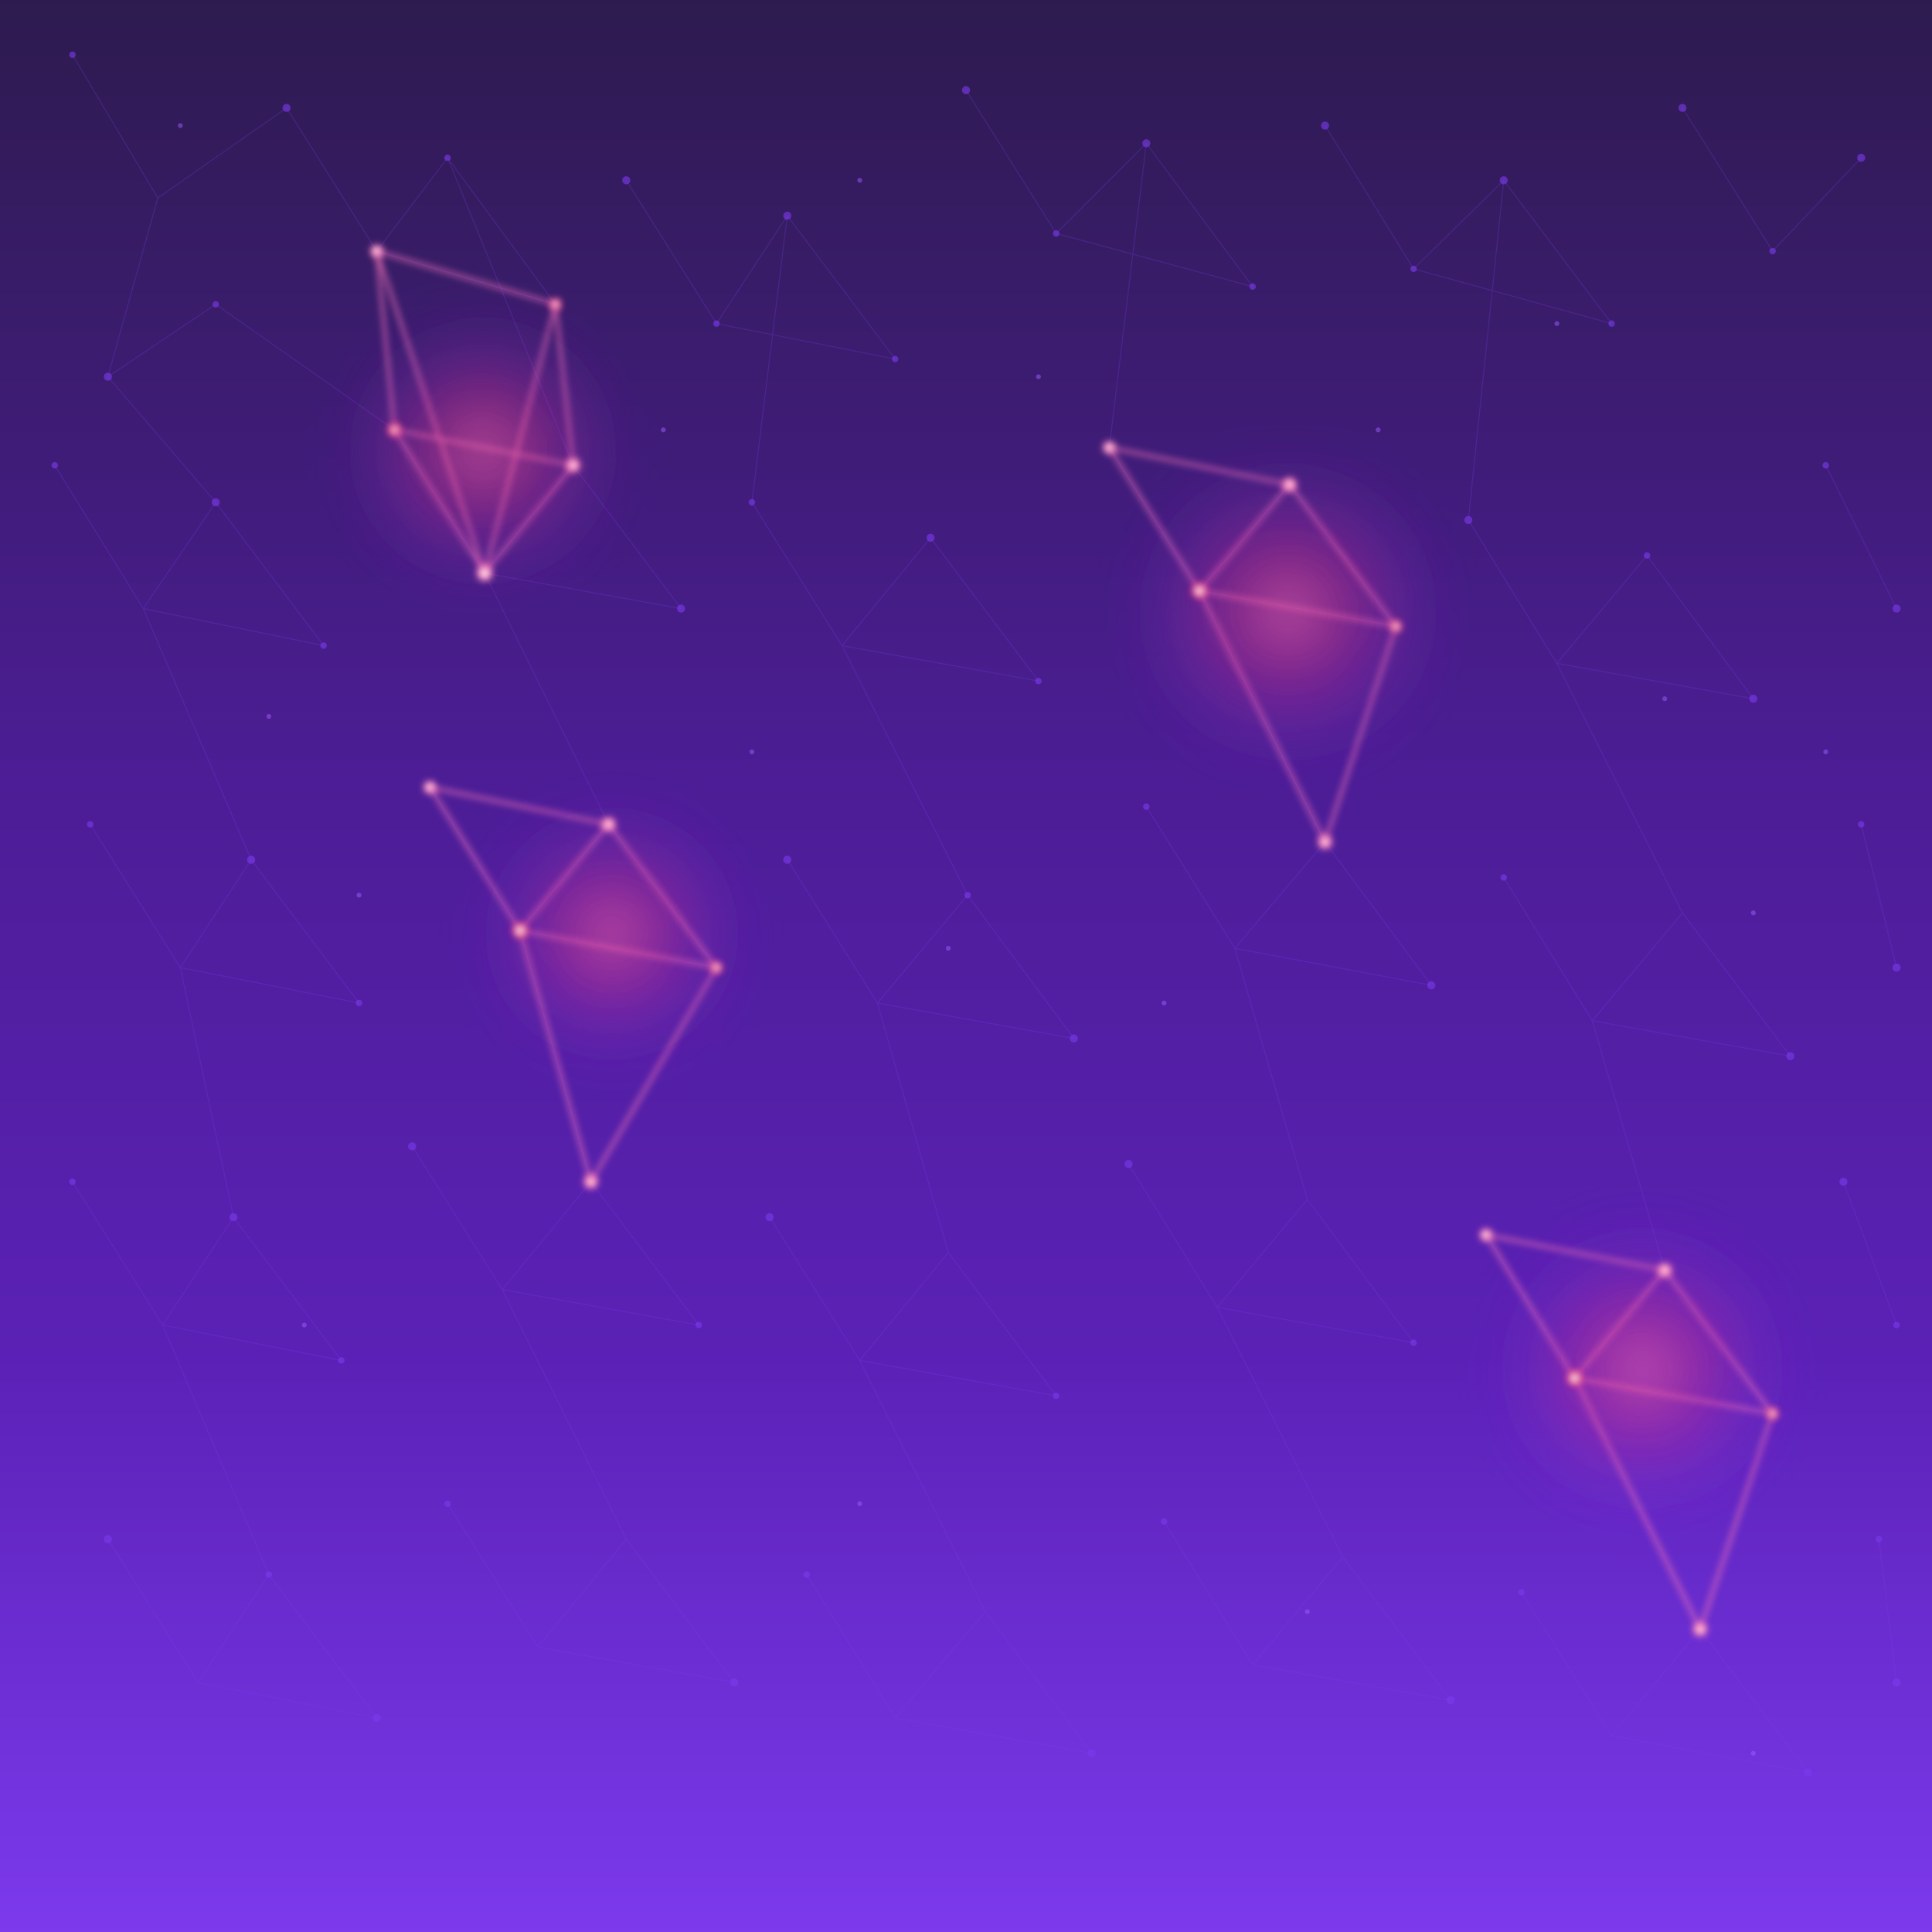
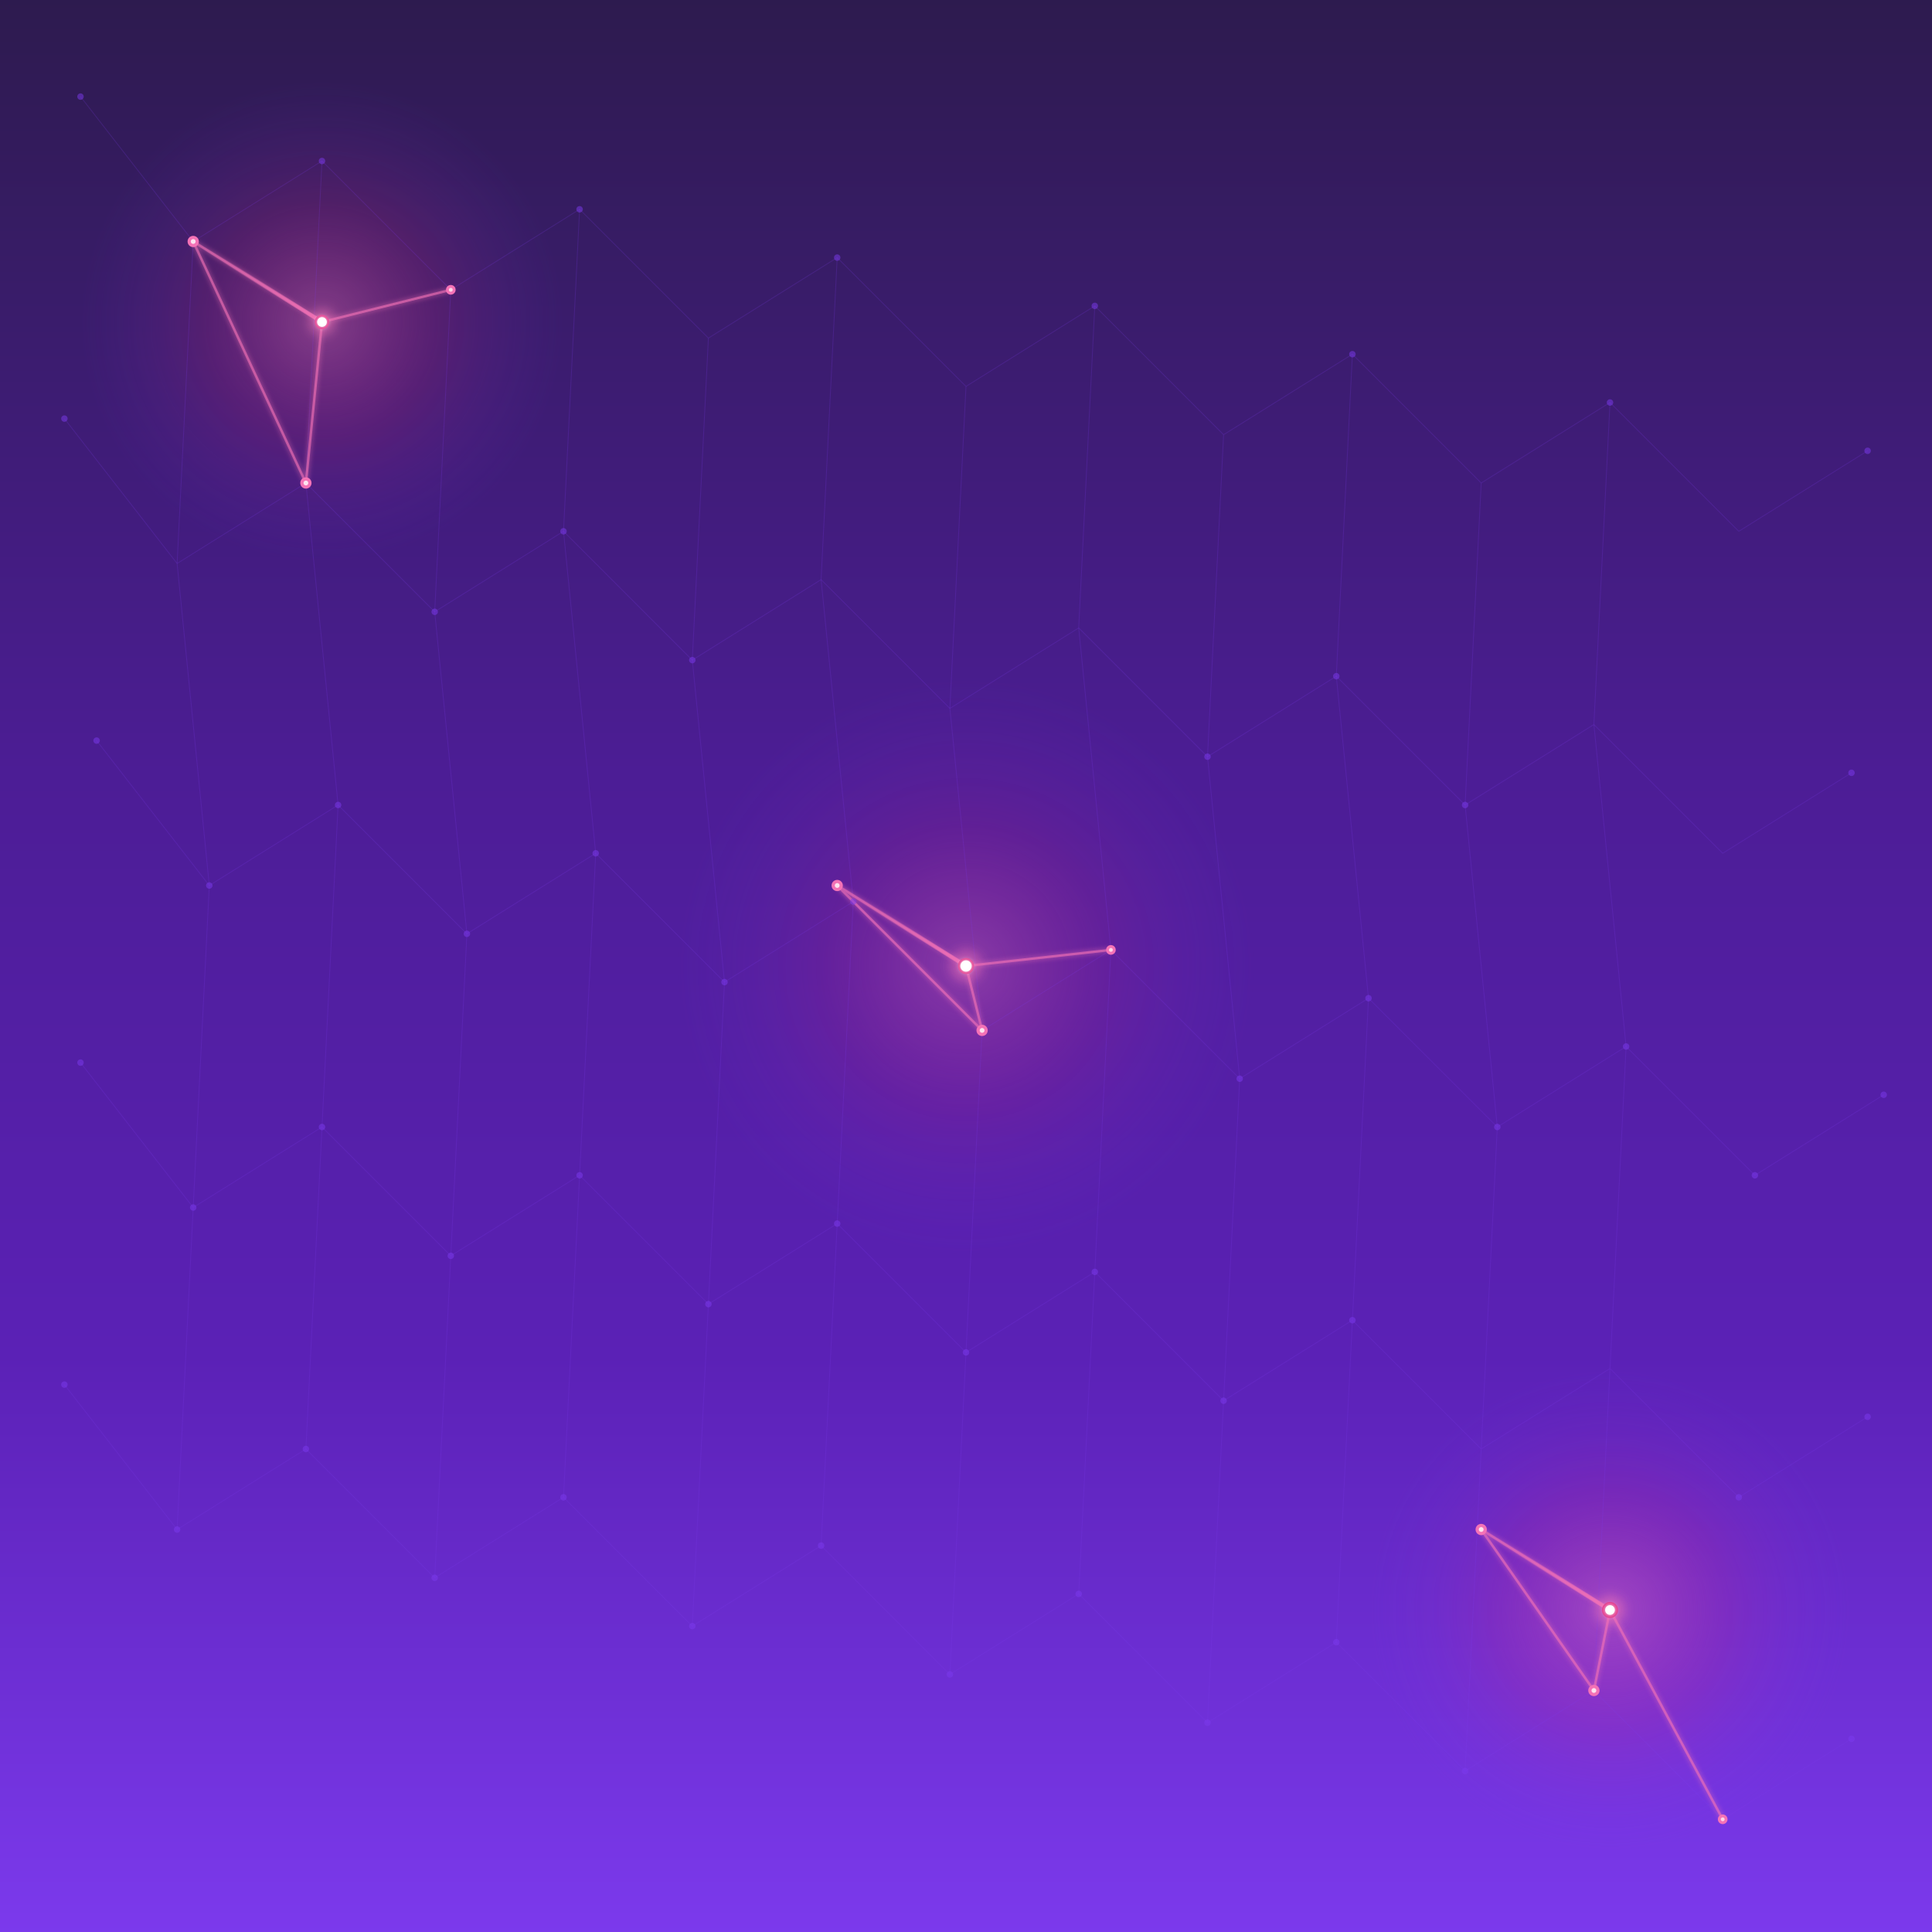
<svg xmlns="http://www.w3.org/2000/svg" width="1200" height="1200" viewBox="0 0 1200 1200" fill="none">
  <defs>
    <linearGradient id="bg" x1="0%" y1="0%" x2="0%" y2="100%">
      <stop offset="0%" stop-color="#2D1B4E" />
      <stop offset="40%" stop-color="#4C1D95" />
      <stop offset="70%" stop-color="#5B21B6" />
      <stop offset="100%" stop-color="#7C3AED" />
    </linearGradient>
    <filter id="glow" x="-50%" y="-50%" width="200%" height="200%">
-       <feGaussianBlur stdDeviation="2" />
+       <feGaussianBlur stdDeviation="1.5" result="blur" />
+       <feMerge>
+         <feMergeNode in="blur" />
+         <feMergeNode in="SourceGraphic" />
+       </feMerge>
    </filter>
-     <filter id="glowBig" x="-100%" y="-100%" width="300%" height="300%">
-       <feGaussianBlur stdDeviation="15" />
+     <filter id="nodeGlow" x="-100%" y="-100%" width="300%" height="300%">
+       <feGaussianBlur stdDeviation="3" />
    </filter>
-     <radialGradient id="hotspot">
-       <stop offset="0%" stop-color="#F472B6" stop-opacity="0.7" />
-       <stop offset="35%" stop-color="#E02F87" stop-opacity="0.4" />
+     <radialGradient id="hs1" cx="200" cy="200" r="150" gradientUnits="userSpaceOnUse">
+       <stop offset="0%" stop-color="#F472B6" stop-opacity="0.4" />
+       <stop offset="50%" stop-color="#E02F87" stop-opacity="0.15" />
      <stop offset="100%" stop-color="#7C3AED" stop-opacity="0" />
    </radialGradient>
+     <radialGradient id="hs2" cx="600" cy="600" r="180" gradientUnits="userSpaceOnUse">
+       <stop offset="0%" stop-color="#F472B6" stop-opacity="0.35" />
+       <stop offset="50%" stop-color="#E02F87" stop-opacity="0.12" />
+       <stop offset="100%" stop-color="#7C3AED" stop-opacity="0" />
+     </radialGradient>
+     <radialGradient id="hs3" cx="1000" cy="1000" r="150" gradientUnits="userSpaceOnUse">
+       <stop offset="0%" stop-color="#F472B6" stop-opacity="0.4" />
+       <stop offset="50%" stop-color="#E02F87" stop-opacity="0.15" />
+       <stop offset="100%" stop-color="#7C3AED" stop-opacity="0" />
+     </radialGradient>
+     <linearGradient id="t1" x1="120" y1="150" x2="200" y2="200" gradientUnits="userSpaceOnUse">
+       <stop offset="0%" stop-color="#F472B6" stop-opacity="0" />
+       <stop offset="100%" stop-color="#F472B6" stop-opacity="0.8" />
+     </linearGradient>
+     <linearGradient id="t2" x1="520" y1="550" x2="600" y2="600" gradientUnits="userSpaceOnUse">
+       <stop offset="0%" stop-color="#F472B6" stop-opacity="0" />
+       <stop offset="100%" stop-color="#F472B6" stop-opacity="0.8" />
+     </linearGradient>
+     <linearGradient id="t3" x1="920" y1="950" x2="1000" y2="1000" gradientUnits="userSpaceOnUse">
+       <stop offset="0%" stop-color="#F472B6" stop-opacity="0" />
+       <stop offset="100%" stop-color="#F472B6" stop-opacity="0.8" />
+     </linearGradient>
  </defs>
  <rect width="1200" height="1200" fill="url(#bg)" />
-   <g stroke="#7C3AED" stroke-width="0.6" opacity="0.25">
-     <line x1="45" y1="34" x2="98" y2="123" />
-     <line x1="98" y1="123" x2="67" y2="234" />
-     <line x1="67" y1="234" x2="134" y2="189" />
-     <line x1="178" y1="67" x2="234" y2="156" />
-     <line x1="234" y1="156" x2="278" y2="98" />
-     <line x1="278" y1="98" x2="345" y2="189" />
-     <line x1="389" y1="112" x2="445" y2="201" />
-     <line x1="445" y1="201" x2="489" y2="134" />
-     <line x1="489" y1="134" x2="556" y2="223" />
-     <line x1="600" y1="56" x2="656" y2="145" />
-     <line x1="656" y1="145" x2="712" y2="89" />
-     <line x1="712" y1="89" x2="778" y2="178" />
-     <line x1="823" y1="78" x2="878" y2="167" />
-     <line x1="878" y1="167" x2="934" y2="112" />
-     <line x1="934" y1="112" x2="1001" y2="201" />
-     <line x1="1045" y1="67" x2="1101" y2="156" />
-     <line x1="1101" y1="156" x2="1156" y2="98" />
-     <line x1="34" y1="289" x2="89" y2="378" />
-     <line x1="89" y1="378" x2="134" y2="312" />
-     <line x1="134" y1="312" x2="201" y2="401" />
-     <line x1="245" y1="267" x2="301" y2="356" />
-     <line x1="301" y1="356" x2="356" y2="289" />
-     <line x1="356" y1="289" x2="423" y2="378" />
-     <line x1="467" y1="312" x2="523" y2="401" />
-     <line x1="523" y1="401" x2="578" y2="334" />
-     <line x1="578" y1="334" x2="645" y2="423" />
-     <line x1="689" y1="278" x2="745" y2="367" />
-     <line x1="745" y1="367" x2="801" y2="301" />
-     <line x1="801" y1="301" x2="867" y2="389" />
-     <line x1="912" y1="323" x2="967" y2="412" />
-     <line x1="967" y1="412" x2="1023" y2="345" />
-     <line x1="1023" y1="345" x2="1089" y2="434" />
-     <line x1="1134" y1="289" x2="1178" y2="378" />
-     <line x1="56" y1="512" x2="112" y2="601" />
-     <line x1="112" y1="601" x2="156" y2="534" />
-     <line x1="156" y1="534" x2="223" y2="623" />
-     <line x1="267" y1="489" x2="323" y2="578" />
-     <line x1="323" y1="578" x2="378" y2="512" />
-     <line x1="378" y1="512" x2="445" y2="601" />
-     <line x1="489" y1="534" x2="545" y2="623" />
-     <line x1="545" y1="623" x2="601" y2="556" />
-     <line x1="601" y1="556" x2="667" y2="645" />
-     <line x1="712" y1="501" x2="767" y2="589" />
-     <line x1="767" y1="589" x2="823" y2="523" />
-     <line x1="823" y1="523" x2="889" y2="612" />
-     <line x1="934" y1="545" x2="989" y2="634" />
-     <line x1="989" y1="634" x2="1045" y2="567" />
-     <line x1="1045" y1="567" x2="1112" y2="656" />
-     <line x1="1156" y1="512" x2="1178" y2="601" />
-     <line x1="45" y1="734" x2="101" y2="823" />
-     <line x1="101" y1="823" x2="145" y2="756" />
-     <line x1="145" y1="756" x2="212" y2="845" />
-     <line x1="256" y1="712" x2="312" y2="801" />
-     <line x1="312" y1="801" x2="367" y2="734" />
-     <line x1="367" y1="734" x2="434" y2="823" />
-     <line x1="478" y1="756" x2="534" y2="845" />
-     <line x1="534" y1="845" x2="589" y2="778" />
-     <line x1="589" y1="778" x2="656" y2="867" />
-     <line x1="701" y1="723" x2="756" y2="812" />
-     <line x1="756" y1="812" x2="812" y2="745" />
-     <line x1="812" y1="745" x2="878" y2="834" />
-     <line x1="923" y1="767" x2="978" y2="856" />
-     <line x1="978" y1="856" x2="1034" y2="789" />
-     <line x1="1034" y1="789" x2="1101" y2="878" />
-     <line x1="1145" y1="734" x2="1178" y2="823" />
-     <line x1="67" y1="956" x2="123" y2="1045" />
-     <line x1="123" y1="1045" x2="167" y2="978" />
-     <line x1="167" y1="978" x2="234" y2="1067" />
-     <line x1="278" y1="934" x2="334" y2="1023" />
-     <line x1="334" y1="1023" x2="389" y2="956" />
-     <line x1="389" y1="956" x2="456" y2="1045" />
-     <line x1="501" y1="978" x2="556" y2="1067" />
-     <line x1="556" y1="1067" x2="612" y2="1001" />
-     <line x1="612" y1="1001" x2="678" y2="1089" />
-     <line x1="723" y1="945" x2="778" y2="1034" />
-     <line x1="778" y1="1034" x2="834" y2="967" />
-     <line x1="834" y1="967" x2="901" y2="1056" />
-     <line x1="945" y1="989" x2="1001" y2="1078" />
-     <line x1="1001" y1="1078" x2="1056" y2="1012" />
-     <line x1="1056" y1="1012" x2="1123" y2="1101" />
-     <line x1="1167" y1="956" x2="1178" y2="1045" />
-     <line x1="98" y1="123" x2="178" y2="67" />
-     <line x1="234" y1="156" x2="345" y2="189" />
-     <line x1="445" y1="201" x2="556" y2="223" />
-     <line x1="656" y1="145" x2="778" y2="178" />
-     <line x1="878" y1="167" x2="1001" y2="201" />
-     <line x1="89" y1="378" x2="201" y2="401" />
-     <line x1="301" y1="356" x2="423" y2="378" />
-     <line x1="523" y1="401" x2="645" y2="423" />
-     <line x1="745" y1="367" x2="867" y2="389" />
-     <line x1="967" y1="412" x2="1089" y2="434" />
-     <line x1="112" y1="601" x2="223" y2="623" />
-     <line x1="323" y1="578" x2="445" y2="601" />
-     <line x1="545" y1="623" x2="667" y2="645" />
-     <line x1="767" y1="589" x2="889" y2="612" />
-     <line x1="989" y1="634" x2="1112" y2="656" />
-     <line x1="101" y1="823" x2="212" y2="845" />
-     <line x1="312" y1="801" x2="434" y2="823" />
-     <line x1="534" y1="845" x2="656" y2="867" />
-     <line x1="756" y1="812" x2="878" y2="834" />
-     <line x1="978" y1="856" x2="1101" y2="878" />
-     <line x1="123" y1="1045" x2="234" y2="1067" />
-     <line x1="334" y1="1023" x2="456" y2="1045" />
-     <line x1="556" y1="1067" x2="678" y2="1089" />
-     <line x1="778" y1="1034" x2="901" y2="1056" />
-     <line x1="1001" y1="1078" x2="1123" y2="1101" />
-     <line x1="67" y1="234" x2="134" y2="312" />
-     <line x1="134" y1="189" x2="245" y2="267" />
-     <line x1="278" y1="98" x2="356" y2="289" />
-     <line x1="489" y1="134" x2="467" y2="312" />
-     <line x1="712" y1="89" x2="689" y2="278" />
-     <line x1="934" y1="112" x2="912" y2="323" />
-     <line x1="89" y1="378" x2="156" y2="534" />
-     <line x1="301" y1="356" x2="378" y2="512" />
-     <line x1="523" y1="401" x2="601" y2="556" />
-     <line x1="745" y1="367" x2="823" y2="523" />
-     <line x1="967" y1="412" x2="1045" y2="567" />
-     <line x1="112" y1="601" x2="145" y2="756" />
-     <line x1="323" y1="578" x2="367" y2="734" />
-     <line x1="545" y1="623" x2="589" y2="778" />
-     <line x1="767" y1="589" x2="812" y2="745" />
-     <line x1="989" y1="634" x2="1034" y2="789" />
-     <line x1="101" y1="823" x2="167" y2="978" />
-     <line x1="312" y1="801" x2="389" y2="956" />
-     <line x1="534" y1="845" x2="612" y2="1001" />
-     <line x1="756" y1="812" x2="834" y2="967" />
-     <line x1="978" y1="856" x2="1056" y2="1012" />
-   </g>
-   <g stroke="#F472B6" stroke-width="1.8" opacity="0.85" filter="url(#glow)">
-     <line x1="234" y1="156" x2="301" y2="356" />
-     <line x1="301" y1="356" x2="245" y2="267" />
-     <line x1="245" y1="267" x2="234" y2="156" />
-     <line x1="234" y1="156" x2="345" y2="189" />
-     <line x1="345" y1="189" x2="301" y2="356" />
-     <line x1="301" y1="356" x2="356" y2="289" />
-     <line x1="356" y1="289" x2="345" y2="189" />
-     <line x1="245" y1="267" x2="356" y2="289" />
-     <line x1="745" y1="367" x2="801" y2="301" />
-     <line x1="801" y1="301" x2="867" y2="389" />
-     <line x1="867" y1="389" x2="745" y2="367" />
-     <line x1="689" y1="278" x2="745" y2="367" />
-     <line x1="689" y1="278" x2="801" y2="301" />
-     <line x1="867" y1="389" x2="823" y2="523" />
-     <line x1="823" y1="523" x2="745" y2="367" />
-     <line x1="323" y1="578" x2="378" y2="512" />
-     <line x1="378" y1="512" x2="445" y2="601" />
-     <line x1="445" y1="601" x2="323" y2="578" />
-     <line x1="267" y1="489" x2="323" y2="578" />
-     <line x1="267" y1="489" x2="378" y2="512" />
-     <line x1="445" y1="601" x2="367" y2="734" />
-     <line x1="367" y1="734" x2="323" y2="578" />
-     <line x1="978" y1="856" x2="1034" y2="789" />
-     <line x1="1034" y1="789" x2="1101" y2="878" />
-     <line x1="1101" y1="878" x2="978" y2="856" />
-     <line x1="923" y1="767" x2="978" y2="856" />
-     <line x1="923" y1="767" x2="1034" y2="789" />
-     <line x1="1101" y1="878" x2="1056" y2="1012" />
-     <line x1="1056" y1="1012" x2="978" y2="856" />
-   </g>
-   <g fill="#7C3AED" opacity="0.6">
-     <circle cx="45" cy="34" r="2" />
-     <circle cx="67" cy="234" r="2.5" />
-     <circle cx="134" cy="189" r="2" />
-     <circle cx="178" cy="67" r="2.5" />
-     <circle cx="278" cy="98" r="2" />
-     <circle cx="389" cy="112" r="2.5" />
-     <circle cx="445" cy="201" r="2" />
-     <circle cx="489" cy="134" r="2.5" />
-     <circle cx="556" cy="223" r="2" />
-     <circle cx="600" cy="56" r="2.5" />
-     <circle cx="656" cy="145" r="2" />
-     <circle cx="712" cy="89" r="2.5" />
-     <circle cx="778" cy="178" r="2" />
-     <circle cx="823" cy="78" r="2.5" />
-     <circle cx="878" cy="167" r="2" />
-     <circle cx="934" cy="112" r="2.5" />
-     <circle cx="1001" cy="201" r="2" />
-     <circle cx="1045" cy="67" r="2.5" />
-     <circle cx="1101" cy="156" r="2" />
-     <circle cx="1156" cy="98" r="2.5" />
-     <circle cx="34" cy="289" r="2" />
-     <circle cx="134" cy="312" r="2.5" />
-     <circle cx="201" cy="401" r="2" />
-     <circle cx="423" cy="378" r="2.5" />
-     <circle cx="467" cy="312" r="2" />
-     <circle cx="578" cy="334" r="2.5" />
-     <circle cx="645" cy="423" r="2" />
-     <circle cx="912" cy="323" r="2.5" />
-     <circle cx="1023" cy="345" r="2" />
-     <circle cx="1089" cy="434" r="2.5" />
-     <circle cx="1134" cy="289" r="2" />
-     <circle cx="1178" cy="378" r="2.5" />
-     <circle cx="56" cy="512" r="2" />
-     <circle cx="156" cy="534" r="2.5" />
-     <circle cx="223" cy="623" r="2" />
-     <circle cx="489" cy="534" r="2.5" />
-     <circle cx="601" cy="556" r="2" />
-     <circle cx="667" cy="645" r="2.5" />
-     <circle cx="712" cy="501" r="2" />
-     <circle cx="889" cy="612" r="2.5" />
-     <circle cx="934" cy="545" r="2" />
-     <circle cx="1112" cy="656" r="2.5" />
-     <circle cx="1156" cy="512" r="2" />
-     <circle cx="1178" cy="601" r="2.5" />
-     <circle cx="45" cy="734" r="2" />
-     <circle cx="145" cy="756" r="2.5" />
-     <circle cx="212" cy="845" r="2" />
-     <circle cx="256" cy="712" r="2.5" />
-     <circle cx="434" cy="823" r="2" />
-     <circle cx="478" cy="756" r="2.5" />
-     <circle cx="656" cy="867" r="2" />
-     <circle cx="701" cy="723" r="2.5" />
-     <circle cx="878" cy="834" r="2" />
-     <circle cx="1145" cy="734" r="2.5" />
-     <circle cx="1178" cy="823" r="2" />
-     <circle cx="67" cy="956" r="2.5" />
-     <circle cx="167" cy="978" r="2" />
-     <circle cx="234" cy="1067" r="2.5" />
-     <circle cx="278" cy="934" r="2" />
-     <circle cx="456" cy="1045" r="2.5" />
-     <circle cx="501" cy="978" r="2" />
-     <circle cx="678" cy="1089" r="2.5" />
-     <circle cx="723" cy="945" r="2" />
-     <circle cx="901" cy="1056" r="2.5" />
-     <circle cx="945" cy="989" r="2" />
-     <circle cx="1123" cy="1101" r="2.5" />
-     <circle cx="1167" cy="956" r="2" />
-     <circle cx="1178" cy="1045" r="2.5" />
-   </g>
-   <g filter="url(#glowBig)">
-     <circle cx="300" cy="280" r="90" fill="url(#hotspot)" />
-     <circle cx="800" cy="380" r="100" fill="url(#hotspot)" />
-     <circle cx="380" cy="580" r="85" fill="url(#hotspot)" />
-     <circle cx="1020" cy="850" r="95" fill="url(#hotspot)" />
+   <circle cx="200" cy="200" r="150" fill="url(#hs1)" />
+   <circle cx="600" cy="600" r="180" fill="url(#hs2)" />
+   <circle cx="1000" cy="1000" r="150" fill="url(#hs3)" />
+   <g stroke="#7C3AED" stroke-width="0.5" opacity="0.2">
+     <line x1="50" y1="60" x2="120" y2="150" />
+     <line x1="120" y1="150" x2="200" y2="100" />
+     <line x1="200" y1="100" x2="280" y2="180" />
+     <line x1="280" y1="180" x2="360" y2="130" />
+     <line x1="360" y1="130" x2="440" y2="210" />
+     <line x1="440" y1="210" x2="520" y2="160" />
+     <line x1="520" y1="160" x2="600" y2="240" />
+     <line x1="600" y1="240" x2="680" y2="190" />
+     <line x1="680" y1="190" x2="760" y2="270" />
+     <line x1="760" y1="270" x2="840" y2="220" />
+     <line x1="840" y1="220" x2="920" y2="300" />
+     <line x1="920" y1="300" x2="1000" y2="250" />
+     <line x1="1000" y1="250" x2="1080" y2="330" />
+     <line x1="1080" y1="330" x2="1160" y2="280" />
+     <line x1="40" y1="260" x2="110" y2="350" />
+     <line x1="110" y1="350" x2="190" y2="300" />
+     <line x1="190" y1="300" x2="270" y2="380" />
+     <line x1="270" y1="380" x2="350" y2="330" />
+     <line x1="350" y1="330" x2="430" y2="410" />
+     <line x1="430" y1="410" x2="510" y2="360" />
+     <line x1="510" y1="360" x2="590" y2="440" />
+     <line x1="590" y1="440" x2="670" y2="390" />
+     <line x1="670" y1="390" x2="750" y2="470" />
+     <line x1="750" y1="470" x2="830" y2="420" />
+     <line x1="830" y1="420" x2="910" y2="500" />
+     <line x1="910" y1="500" x2="990" y2="450" />
+     <line x1="990" y1="450" x2="1070" y2="530" />
+     <line x1="1070" y1="530" x2="1150" y2="480" />
+     <line x1="60" y1="460" x2="130" y2="550" />
+     <line x1="130" y1="550" x2="210" y2="500" />
+     <line x1="210" y1="500" x2="290" y2="580" />
+     <line x1="290" y1="580" x2="370" y2="530" />
+     <line x1="370" y1="530" x2="450" y2="610" />
+     <line x1="450" y1="610" x2="530" y2="560" />
+     <line x1="530" y1="560" x2="610" y2="640" />
+     <line x1="610" y1="640" x2="690" y2="590" />
+   </g>
+   <g stroke="#7C3AED" stroke-width="0.5" opacity="0.2">
+     <line x1="690" y1="590" x2="770" y2="670" />
+     <line x1="770" y1="670" x2="850" y2="620" />
+     <line x1="850" y1="620" x2="930" y2="700" />
+     <line x1="930" y1="700" x2="1010" y2="650" />
+     <line x1="1010" y1="650" x2="1090" y2="730" />
+     <line x1="1090" y1="730" x2="1170" y2="680" />
+     <line x1="50" y1="660" x2="120" y2="750" />
+     <line x1="120" y1="750" x2="200" y2="700" />
+     <line x1="200" y1="700" x2="280" y2="780" />
+     <line x1="280" y1="780" x2="360" y2="730" />
+     <line x1="360" y1="730" x2="440" y2="810" />
+     <line x1="440" y1="810" x2="520" y2="760" />
+     <line x1="520" y1="760" x2="600" y2="840" />
+     <line x1="600" y1="840" x2="680" y2="790" />
+     <line x1="680" y1="790" x2="760" y2="870" />
+     <line x1="760" y1="870" x2="840" y2="820" />
+     <line x1="840" y1="820" x2="920" y2="900" />
+     <line x1="920" y1="900" x2="1000" y2="850" />
+     <line x1="1000" y1="850" x2="1080" y2="930" />
+     <line x1="1080" y1="930" x2="1160" y2="880" />
+     <line x1="40" y1="860" x2="110" y2="950" />
+     <line x1="110" y1="950" x2="190" y2="900" />
+     <line x1="190" y1="900" x2="270" y2="980" />
+     <line x1="270" y1="980" x2="350" y2="930" />
+     <line x1="350" y1="930" x2="430" y2="1010" />
+     <line x1="430" y1="1010" x2="510" y2="960" />
+     <line x1="510" y1="960" x2="590" y2="1040" />
+     <line x1="590" y1="1040" x2="670" y2="990" />
+     <line x1="670" y1="990" x2="750" y2="1070" />
+     <line x1="750" y1="1070" x2="830" y2="1020" />
+     <line x1="830" y1="1020" x2="910" y2="1100" />
+     <line x1="910" y1="1100" x2="990" y2="1050" />
+     <line x1="990" y1="1050" x2="1070" y2="1130" />
+     <line x1="1070" y1="1130" x2="1150" y2="1080" />
+     <line x1="120" y1="150" x2="110" y2="350" />
+     <line x1="200" y1="100" x2="190" y2="300" />
+     <line x1="280" y1="180" x2="270" y2="380" />
+     <line x1="360" y1="130" x2="350" y2="330" />
+     <line x1="440" y1="210" x2="430" y2="410" />
+     <line x1="520" y1="160" x2="510" y2="360" />
+     <line x1="600" y1="240" x2="590" y2="440" />
+     <line x1="680" y1="190" x2="670" y2="390" />
+     <line x1="760" y1="270" x2="750" y2="470" />
+     <line x1="840" y1="220" x2="830" y2="420" />
+     <line x1="920" y1="300" x2="910" y2="500" />
+     <line x1="1000" y1="250" x2="990" y2="450" />
+     <line x1="110" y1="350" x2="130" y2="550" />
+     <line x1="190" y1="300" x2="210" y2="500" />
+     <line x1="270" y1="380" x2="290" y2="580" />
+     <line x1="350" y1="330" x2="370" y2="530" />
+     <line x1="430" y1="410" x2="450" y2="610" />
+     <line x1="510" y1="360" x2="530" y2="560" />
+     <line x1="590" y1="440" x2="610" y2="640" />
+     <line x1="670" y1="390" x2="690" y2="590" />
+     <line x1="750" y1="470" x2="770" y2="670" />
+     <line x1="830" y1="420" x2="850" y2="620" />
+     <line x1="910" y1="500" x2="930" y2="700" />
+     <line x1="990" y1="450" x2="1010" y2="650" />
+     <line x1="130" y1="550" x2="120" y2="750" />
+     <line x1="210" y1="500" x2="200" y2="700" />
+     <line x1="290" y1="580" x2="280" y2="780" />
+     <line x1="370" y1="530" x2="360" y2="730" />
+     <line x1="450" y1="610" x2="440" y2="810" />
+     <line x1="530" y1="560" x2="520" y2="760" />
+     <line x1="610" y1="640" x2="600" y2="840" />
+     <line x1="690" y1="590" x2="680" y2="790" />
+     <line x1="770" y1="670" x2="760" y2="870" />
+     <line x1="850" y1="620" x2="840" y2="820" />
+     <line x1="930" y1="700" x2="920" y2="900" />
+     <line x1="1010" y1="650" x2="1000" y2="850" />
+     <line x1="120" y1="750" x2="110" y2="950" />
+     <line x1="200" y1="700" x2="190" y2="900" />
+     <line x1="280" y1="780" x2="270" y2="980" />
+     <line x1="360" y1="730" x2="350" y2="930" />
+     <line x1="440" y1="810" x2="430" y2="1010" />
+     <line x1="520" y1="760" x2="510" y2="960" />
+     <line x1="600" y1="840" x2="590" y2="1040" />
+     <line x1="680" y1="790" x2="670" y2="990" />
+     <line x1="760" y1="870" x2="750" y2="1070" />
+     <line x1="840" y1="820" x2="830" y2="1020" />
+     <line x1="920" y1="900" x2="910" y2="1100" />
+     <line x1="1000" y1="850" x2="990" y2="1050" />
+   </g>
+   <g stroke="#F472B6" stroke-width="1.5" opacity="0.7" filter="url(#glow)">
+     <line x1="120" y1="150" x2="200" y2="200" />
+     <line x1="200" y1="200" x2="280" y2="180" />
+     <line x1="120" y1="150" x2="190" y2="300" />
+     <line x1="200" y1="200" x2="190" y2="300" />
+     <line x1="520" y1="550" x2="600" y2="600" />
+     <line x1="600" y1="600" x2="690" y2="590" />
+     <line x1="520" y1="550" x2="610" y2="640" />
+     <line x1="600" y1="600" x2="610" y2="640" />
+     <line x1="920" y1="950" x2="1000" y2="1000" />
+     <line x1="1000" y1="1000" x2="1070" y2="1130" />
+     <line x1="920" y1="950" x2="990" y2="1050" />
+     <line x1="1000" y1="1000" x2="990" y2="1050" />
+   </g>
+   <line x1="120" y1="150" x2="200" y2="200" stroke="url(#t1)" stroke-width="2.5" stroke-linecap="round" />
+   <line x1="520" y1="550" x2="600" y2="600" stroke="url(#t2)" stroke-width="2.5" stroke-linecap="round" />
+   <line x1="920" y1="950" x2="1000" y2="1000" stroke="url(#t3)" stroke-width="2.5" stroke-linecap="round" />
+   <g fill="#7C3AED" opacity="0.5">
+     <circle cx="50" cy="60" r="2" />
+     <circle cx="200" cy="100" r="2" />
+     <circle cx="360" cy="130" r="2" />
+     <circle cx="520" cy="160" r="2" />
+     <circle cx="680" cy="190" r="2" />
+     <circle cx="840" cy="220" r="2" />
+     <circle cx="1000" cy="250" r="2" />
+     <circle cx="1160" cy="280" r="2" />
+     <circle cx="40" cy="260" r="2" />
+     <circle cx="270" cy="380" r="2" />
+     <circle cx="350" cy="330" r="2" />
+     <circle cx="430" cy="410" r="2" />
+     <circle cx="750" cy="470" r="2" />
+     <circle cx="830" cy="420" r="2" />
+     <circle cx="910" cy="500" r="2" />
+     <circle cx="1150" cy="480" r="2" />
+     <circle cx="60" cy="460" r="2" />
+     <circle cx="130" cy="550" r="2" />
+     <circle cx="210" cy="500" r="2" />
+     <circle cx="290" cy="580" r="2" />
+     <circle cx="370" cy="530" r="2" />
+     <circle cx="450" cy="610" r="2" />
+     <circle cx="530" cy="560" r="2" />
+     <circle cx="770" cy="670" r="2" />
+     <circle cx="850" cy="620" r="2" />
+     <circle cx="930" cy="700" r="2" />
+     <circle cx="1010" cy="650" r="2" />
+     <circle cx="1090" cy="730" r="2" />
+     <circle cx="1170" cy="680" r="2" />
+     <circle cx="50" cy="660" r="2" />
+     <circle cx="120" cy="750" r="2" />
+     <circle cx="200" cy="700" r="2" />
+     <circle cx="280" cy="780" r="2" />
+     <circle cx="360" cy="730" r="2" />
+     <circle cx="440" cy="810" r="2" />
+     <circle cx="520" cy="760" r="2" />
+     <circle cx="600" cy="840" r="2" />
+     <circle cx="680" cy="790" r="2" />
+     <circle cx="760" cy="870" r="2" />
+     <circle cx="840" cy="820" r="2" />
+     <circle cx="1080" cy="930" r="2" />
+     <circle cx="1160" cy="880" r="2" />
+     <circle cx="40" cy="860" r="2" />
+     <circle cx="110" cy="950" r="2" />
+     <circle cx="190" cy="900" r="2" />
+     <circle cx="270" cy="980" r="2" />
+     <circle cx="350" cy="930" r="2" />
+     <circle cx="430" cy="1010" r="2" />
+     <circle cx="510" cy="960" r="2" />
+     <circle cx="590" cy="1040" r="2" />
+     <circle cx="670" cy="990" r="2" />
+     <circle cx="750" cy="1070" r="2" />
+     <circle cx="830" cy="1020" r="2" />
+     <circle cx="910" cy="1100" r="2" />
+     <circle cx="1070" cy="1130" r="2" />
+     <circle cx="1150" cy="1080" r="2" />
+   </g>
+   <g filter="url(#nodeGlow)">
+     <circle cx="200" cy="200" r="8" fill="#F472B6" opacity="0.5" />
+     <circle cx="600" cy="600" r="10" fill="#F472B6" opacity="0.45" />
+     <circle cx="1000" cy="1000" r="9" fill="#F472B6" opacity="0.5" />
+   </g>
+   <g>
+     <circle cx="120" cy="150" r="3.5" fill="#F472B6" />
+     <circle cx="120" cy="150" r="1.5" fill="white" opacity="0.8" />
+     <circle cx="200" cy="200" r="4.5" fill="#E02F87" />
+     <circle cx="200" cy="200" r="2" fill="white" opacity="0.9" />
+     <circle cx="280" cy="180" r="3" fill="#F472B6" />
+     <circle cx="280" cy="180" r="1.2" fill="white" opacity="0.7" />
+     <circle cx="190" cy="300" r="3.5" fill="#F472B6" />
+     <circle cx="190" cy="300" r="1.5" fill="white" opacity="0.8" />
+     <circle cx="520" cy="550" r="3.5" fill="#F472B6" />
+     <circle cx="520" cy="550" r="1.5" fill="white" opacity="0.8" />
+     <circle cx="600" cy="600" r="5" fill="#E02F87" />
+     <circle cx="600" cy="600" r="2.2" fill="white" opacity="0.9" />
+     <circle cx="690" cy="590" r="3" fill="#F472B6" />
+     <circle cx="690" cy="590" r="1.2" fill="white" opacity="0.7" />
+     <circle cx="610" cy="640" r="3.5" fill="#F472B6" />
+     <circle cx="610" cy="640" r="1.5" fill="white" opacity="0.8" />
+     <circle cx="920" cy="950" r="3.5" fill="#F472B6" />
+     <circle cx="920" cy="950" r="1.5" fill="white" opacity="0.8" />
+     <circle cx="1000" cy="1000" r="5" fill="#E02F87" />
+     <circle cx="1000" cy="1000" r="2.2" fill="white" opacity="0.9" />
+     <circle cx="1070" cy="1130" r="3" fill="#F472B6" />
+     <circle cx="1070" cy="1130" r="1.2" fill="white" opacity="0.7" />
+     <circle cx="990" cy="1050" r="3.5" fill="#F472B6" />
+     <circle cx="990" cy="1050" r="1.5" fill="white" opacity="0.8" />
  </g>
  <g filter="url(#glow)">
-     <circle cx="234" cy="156" r="4" fill="#F472B6" />
-     <circle cx="234" cy="156" r="2" fill="white" opacity="0.7" />
-     <circle cx="245" cy="267" r="4.5" fill="#E02F87" />
-     <circle cx="245" cy="267" r="2" fill="white" opacity="0.7" />
-     <circle cx="301" cy="356" r="5" fill="#F472B6" />
-     <circle cx="301" cy="356" r="2.5" fill="white" opacity="0.8" />
-     <circle cx="345" cy="189" r="4" fill="#E02F87" />
-     <circle cx="345" cy="189" r="2" fill="white" opacity="0.7" />
-     <circle cx="356" cy="289" r="4.5" fill="#F472B6" />
-     <circle cx="356" cy="289" r="2" fill="white" opacity="0.7" />
-     <circle cx="689" cy="278" r="4" fill="#F472B6" />
-     <circle cx="689" cy="278" r="2" fill="white" opacity="0.7" />
-     <circle cx="745" cy="367" r="5" fill="#E02F87" />
-     <circle cx="745" cy="367" r="2.5" fill="white" opacity="0.8" />
-     <circle cx="801" cy="301" r="4.5" fill="#F472B6" />
-     <circle cx="801" cy="301" r="2" fill="white" opacity="0.7" />
-     <circle cx="867" cy="389" r="4" fill="#E02F87" />
-     <circle cx="867" cy="389" r="2" fill="white" opacity="0.7" />
-     <circle cx="823" cy="523" r="4.5" fill="#F472B6" />
-     <circle cx="823" cy="523" r="2" fill="white" opacity="0.7" />
-     <circle cx="267" cy="489" r="4" fill="#F472B6" />
-     <circle cx="267" cy="489" r="2" fill="white" opacity="0.7" />
-     <circle cx="323" cy="578" r="5" fill="#E02F87" />
-     <circle cx="323" cy="578" r="2.5" fill="white" opacity="0.8" />
-     <circle cx="378" cy="512" r="4.5" fill="#F472B6" />
-     <circle cx="378" cy="512" r="2" fill="white" opacity="0.7" />
-     <circle cx="445" cy="601" r="4" fill="#E02F87" />
-     <circle cx="445" cy="601" r="2" fill="white" opacity="0.7" />
-     <circle cx="367" cy="734" r="4.5" fill="#F472B6" />
-     <circle cx="367" cy="734" r="2" fill="white" opacity="0.7" />
-     <circle cx="923" cy="767" r="4" fill="#F472B6" />
-     <circle cx="923" cy="767" r="2" fill="white" opacity="0.7" />
-     <circle cx="978" cy="856" r="5" fill="#E02F87" />
-     <circle cx="978" cy="856" r="2.5" fill="white" opacity="0.8" />
-     <circle cx="1034" cy="789" r="4.5" fill="#F472B6" />
-     <circle cx="1034" cy="789" r="2" fill="white" opacity="0.7" />
-     <circle cx="1101" cy="878" r="4" fill="#E02F87" />
-     <circle cx="1101" cy="878" r="2" fill="white" opacity="0.7" />
-     <circle cx="1056" cy="1012" r="4.5" fill="#F472B6" />
-     <circle cx="1056" cy="1012" r="2" fill="white" opacity="0.7" />
-   </g>
-   <g fill="#9D5CFF" opacity="0.5">
-     <circle cx="112" cy="78" r="1.5" />
-     <circle cx="167" cy="445" r="1.5" />
-     <circle cx="223" cy="556" r="1.5" />
-     <circle cx="412" cy="267" r="1.5" />
-     <circle cx="467" cy="467" r="1.5" />
-     <circle cx="534" cy="112" r="1.5" />
-     <circle cx="589" cy="589" r="1.5" />
-     <circle cx="645" cy="234" r="1.5" />
-     <circle cx="723" cy="623" r="1.5" />
-     <circle cx="856" cy="267" r="1.5" />
-     <circle cx="967" cy="201" r="1.5" />
-     <circle cx="1034" cy="434" r="1.5" />
-     <circle cx="1089" cy="567" r="1.5" />
-     <circle cx="1134" cy="467" r="1.5" />
-     <circle cx="189" cy="823" r="1.5" />
-     <circle cx="534" cy="934" r="1.5" />
-     <circle cx="812" cy="1001" r="1.5" />
-     <circle cx="1089" cy="1089" r="1.5" />
+     <circle cx="200" cy="200" r="3" fill="white" />
+     <circle cx="600" cy="600" r="3.5" fill="white" />
+     <circle cx="1000" cy="1000" r="3" fill="white" />
  </g>
</svg>
